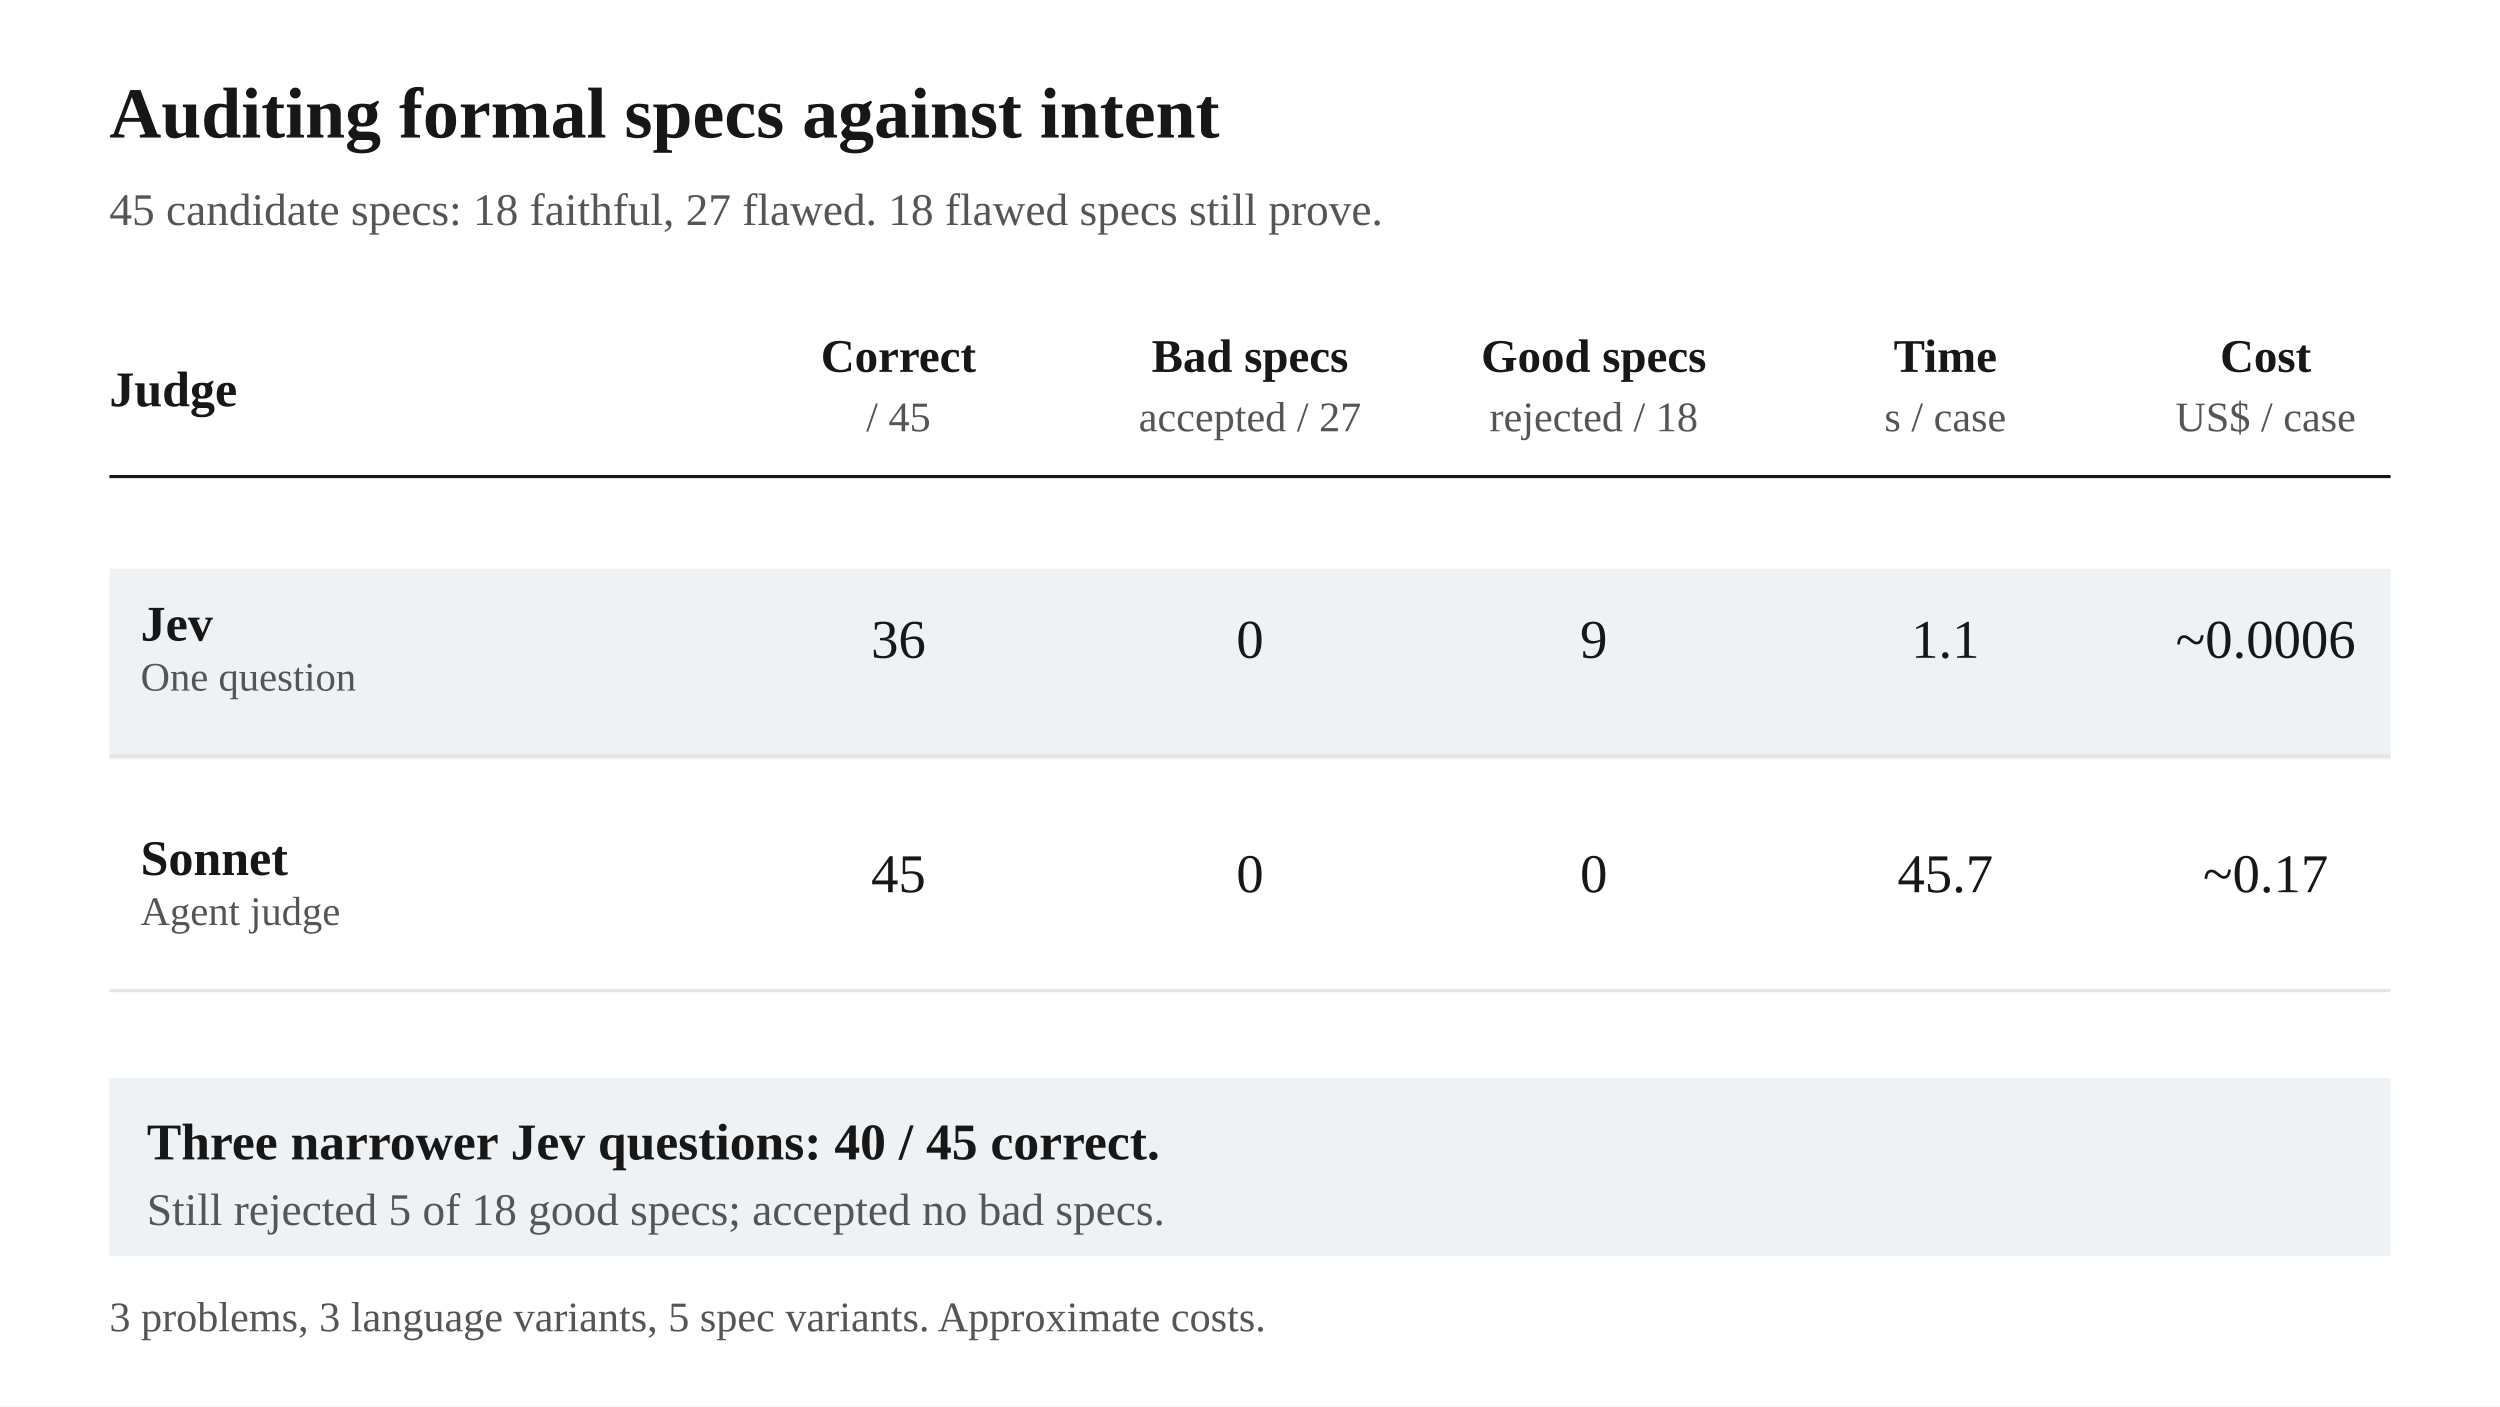
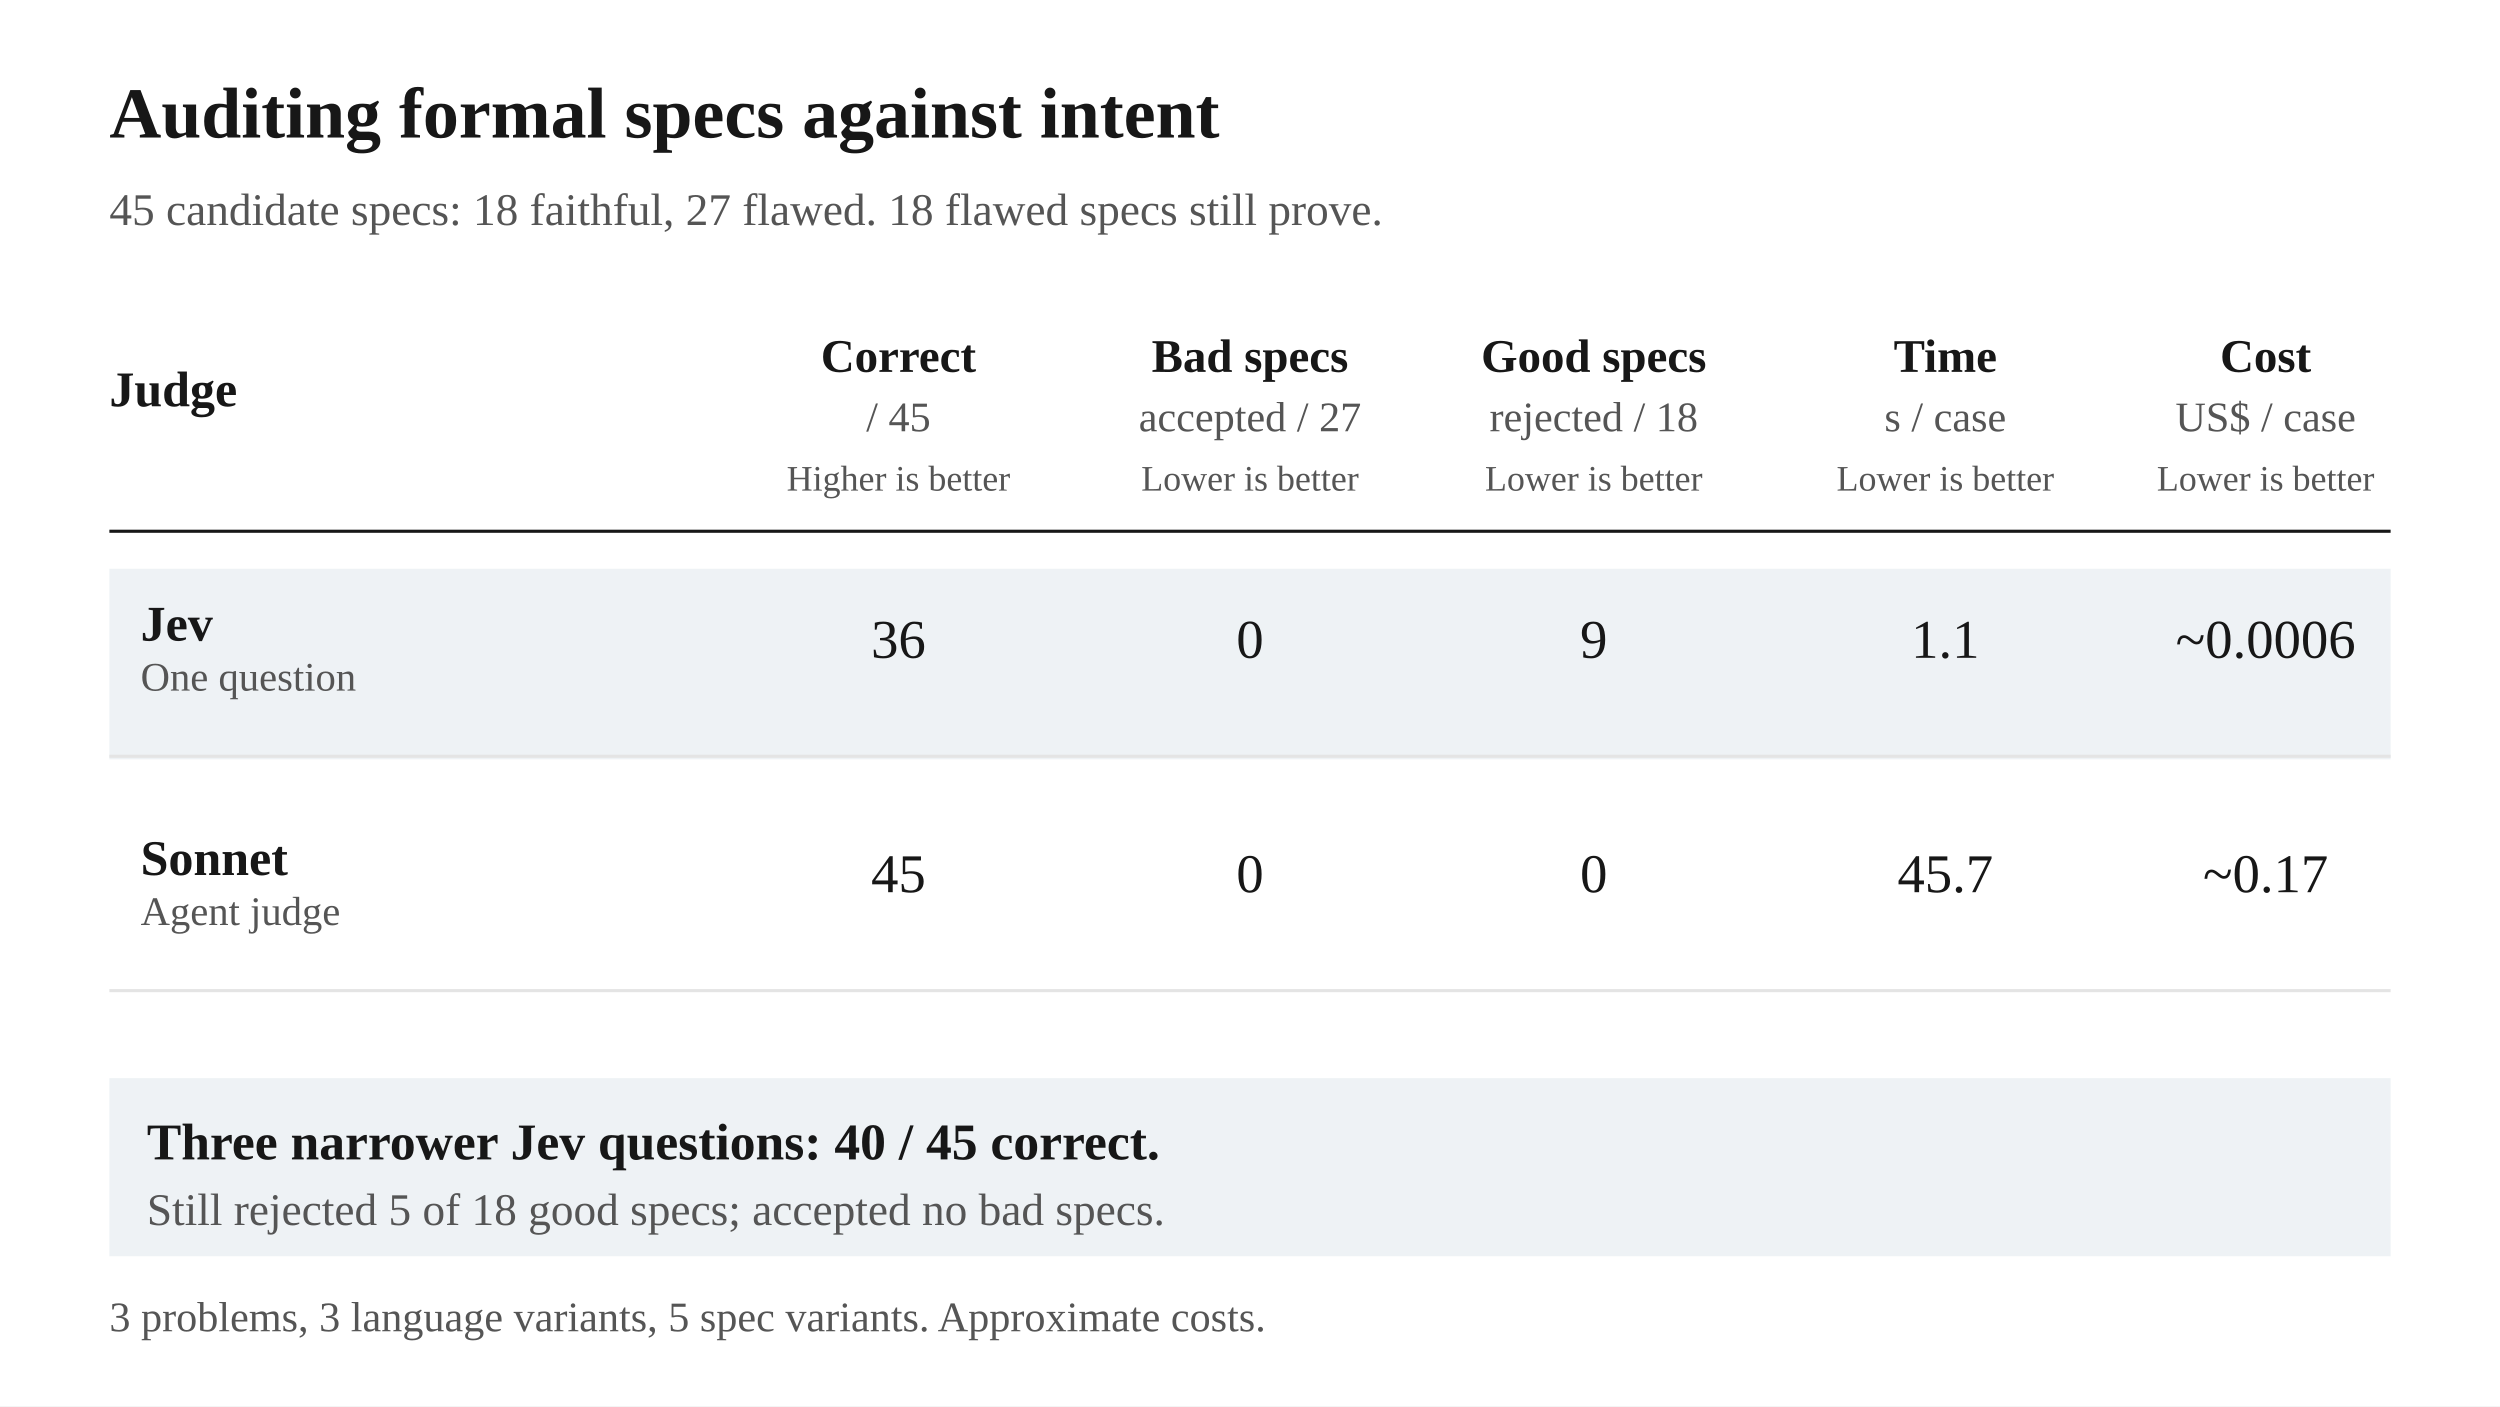
<svg xmlns="http://www.w3.org/2000/svg" width="1600" height="900" viewBox="0 0 1600 900" role="img" aria-labelledby="title desc">
  <defs>
    <marker id="arrow" viewBox="0 0 10 10" refX="9" refY="5" markerWidth="8" markerHeight="8" orient="auto-start-reverse">
      <path d="M0 0 L10 5 L0 10 z" fill="#29465c" />
    </marker>
  </defs>
  <rect width="1600" height="900" fill="white" />
  <g fill="#171717" font-family="Cambria, Georgia, Times New Roman, serif">
    <text xml:space="preserve" x="70" y="88" font-size="46" font-weight="600">Auditing formal specs against intent</text>
    <text xml:space="preserve" x="70" y="144" font-size="29" fill="#555555">45 candidate specs: 18 faithful, 27 flawed. 18 flawed specs still prove.</text>
    <text xml:space="preserve" x="70" y="260" font-size="32" font-weight="600">Judge</text>
    <text xml:space="preserve" x="575" y="238" font-size="30" text-anchor="middle" font-weight="600">Correct</text>
    <text xml:space="preserve" x="575" y="276" font-size="27" text-anchor="middle" fill="#555555">/ 45</text>
+     <text xml:space="preserve" x="575" y="314" font-size="23" text-anchor="middle" fill="#555555">Higher is better</text>
    <text xml:space="preserve" x="800" y="238" font-size="30" text-anchor="middle" font-weight="600">Bad specs</text>
    <text xml:space="preserve" x="800" y="276" font-size="27" text-anchor="middle" fill="#555555">accepted / 27</text>
+     <text xml:space="preserve" x="800" y="314" font-size="23" text-anchor="middle" fill="#555555">Lower is better</text>
    <text xml:space="preserve" x="1020" y="238" font-size="30" text-anchor="middle" font-weight="600">Good specs</text>
    <text xml:space="preserve" x="1020" y="276" font-size="27" text-anchor="middle" fill="#555555">rejected / 18</text>
+     <text xml:space="preserve" x="1020" y="314" font-size="23" text-anchor="middle" fill="#555555">Lower is better</text>
    <text xml:space="preserve" x="1245" y="238" font-size="30" text-anchor="middle" font-weight="600">Time</text>
    <text xml:space="preserve" x="1245" y="276" font-size="27" text-anchor="middle" fill="#555555">s / case</text>
+     <text xml:space="preserve" x="1245" y="314" font-size="23" text-anchor="middle" fill="#555555">Lower is better</text>
    <text xml:space="preserve" x="1450" y="238" font-size="30" text-anchor="middle" font-weight="600">Cost</text>
    <text xml:space="preserve" x="1450" y="276" font-size="27" text-anchor="middle" fill="#555555">US$ / case</text>
-     <line x1="70" y1="305" x2="1530" y2="305" stroke="#171717" stroke-width="2" />
+     <text xml:space="preserve" x="1450" y="314" font-size="23" text-anchor="middle" fill="#555555">Lower is better</text>
+     <line x1="70" y1="340" x2="1530" y2="340" stroke="#171717" stroke-width="2" />
    <rect x="70" y="364" width="1460" height="122" fill="#eef2f5" />
    <text xml:space="preserve" x="90" y="410" font-size="32" font-weight="600">Jev</text>
    <text xml:space="preserve" x="90" y="442" font-size="26" fill="#555555">One question</text>
    <text xml:space="preserve" x="575" y="421" font-size="35" text-anchor="middle">36</text>
    <text xml:space="preserve" x="800" y="421" font-size="35" text-anchor="middle">0</text>
    <text xml:space="preserve" x="1020" y="421" font-size="35" text-anchor="middle">9</text>
    <text xml:space="preserve" x="1245" y="421" font-size="35" text-anchor="middle">1.1</text>
    <text xml:space="preserve" x="1450" y="421" font-size="35" text-anchor="middle">~0.0006</text>
    <line x1="70" y1="484" x2="1530" y2="484" stroke="#e4e4e4" stroke-width="2" />
    <text xml:space="preserve" x="90" y="560" font-size="32" font-weight="600">Sonnet</text>
    <text xml:space="preserve" x="90" y="592" font-size="26" fill="#555555">Agent judge</text>
    <text xml:space="preserve" x="575" y="571" font-size="35" text-anchor="middle">45</text>
    <text xml:space="preserve" x="800" y="571" font-size="35" text-anchor="middle">0</text>
    <text xml:space="preserve" x="1020" y="571" font-size="35" text-anchor="middle">0</text>
    <text xml:space="preserve" x="1245" y="571" font-size="35" text-anchor="middle">45.7</text>
    <text xml:space="preserve" x="1450" y="571" font-size="35" text-anchor="middle">~0.17</text>
    <line x1="70" y1="634" x2="1530" y2="634" stroke="#e4e4e4" stroke-width="2" />
    <rect x="70" y="690" width="1460" height="114" fill="#eef2f5" />
    <text xml:space="preserve" x="94" y="742" font-size="33" font-weight="600">Three narrower Jev questions: 40 / 45 correct.</text>
    <text xml:space="preserve" x="94" y="784" font-size="29" fill="#555555">Still rejected 5 of 18 good specs; accepted no bad specs.</text>
    <text xml:space="preserve" x="70" y="852" font-size="27" fill="#555555">3 problems, 3 language variants, 5 spec variants. Approximate costs.</text>
  </g>
</svg>
